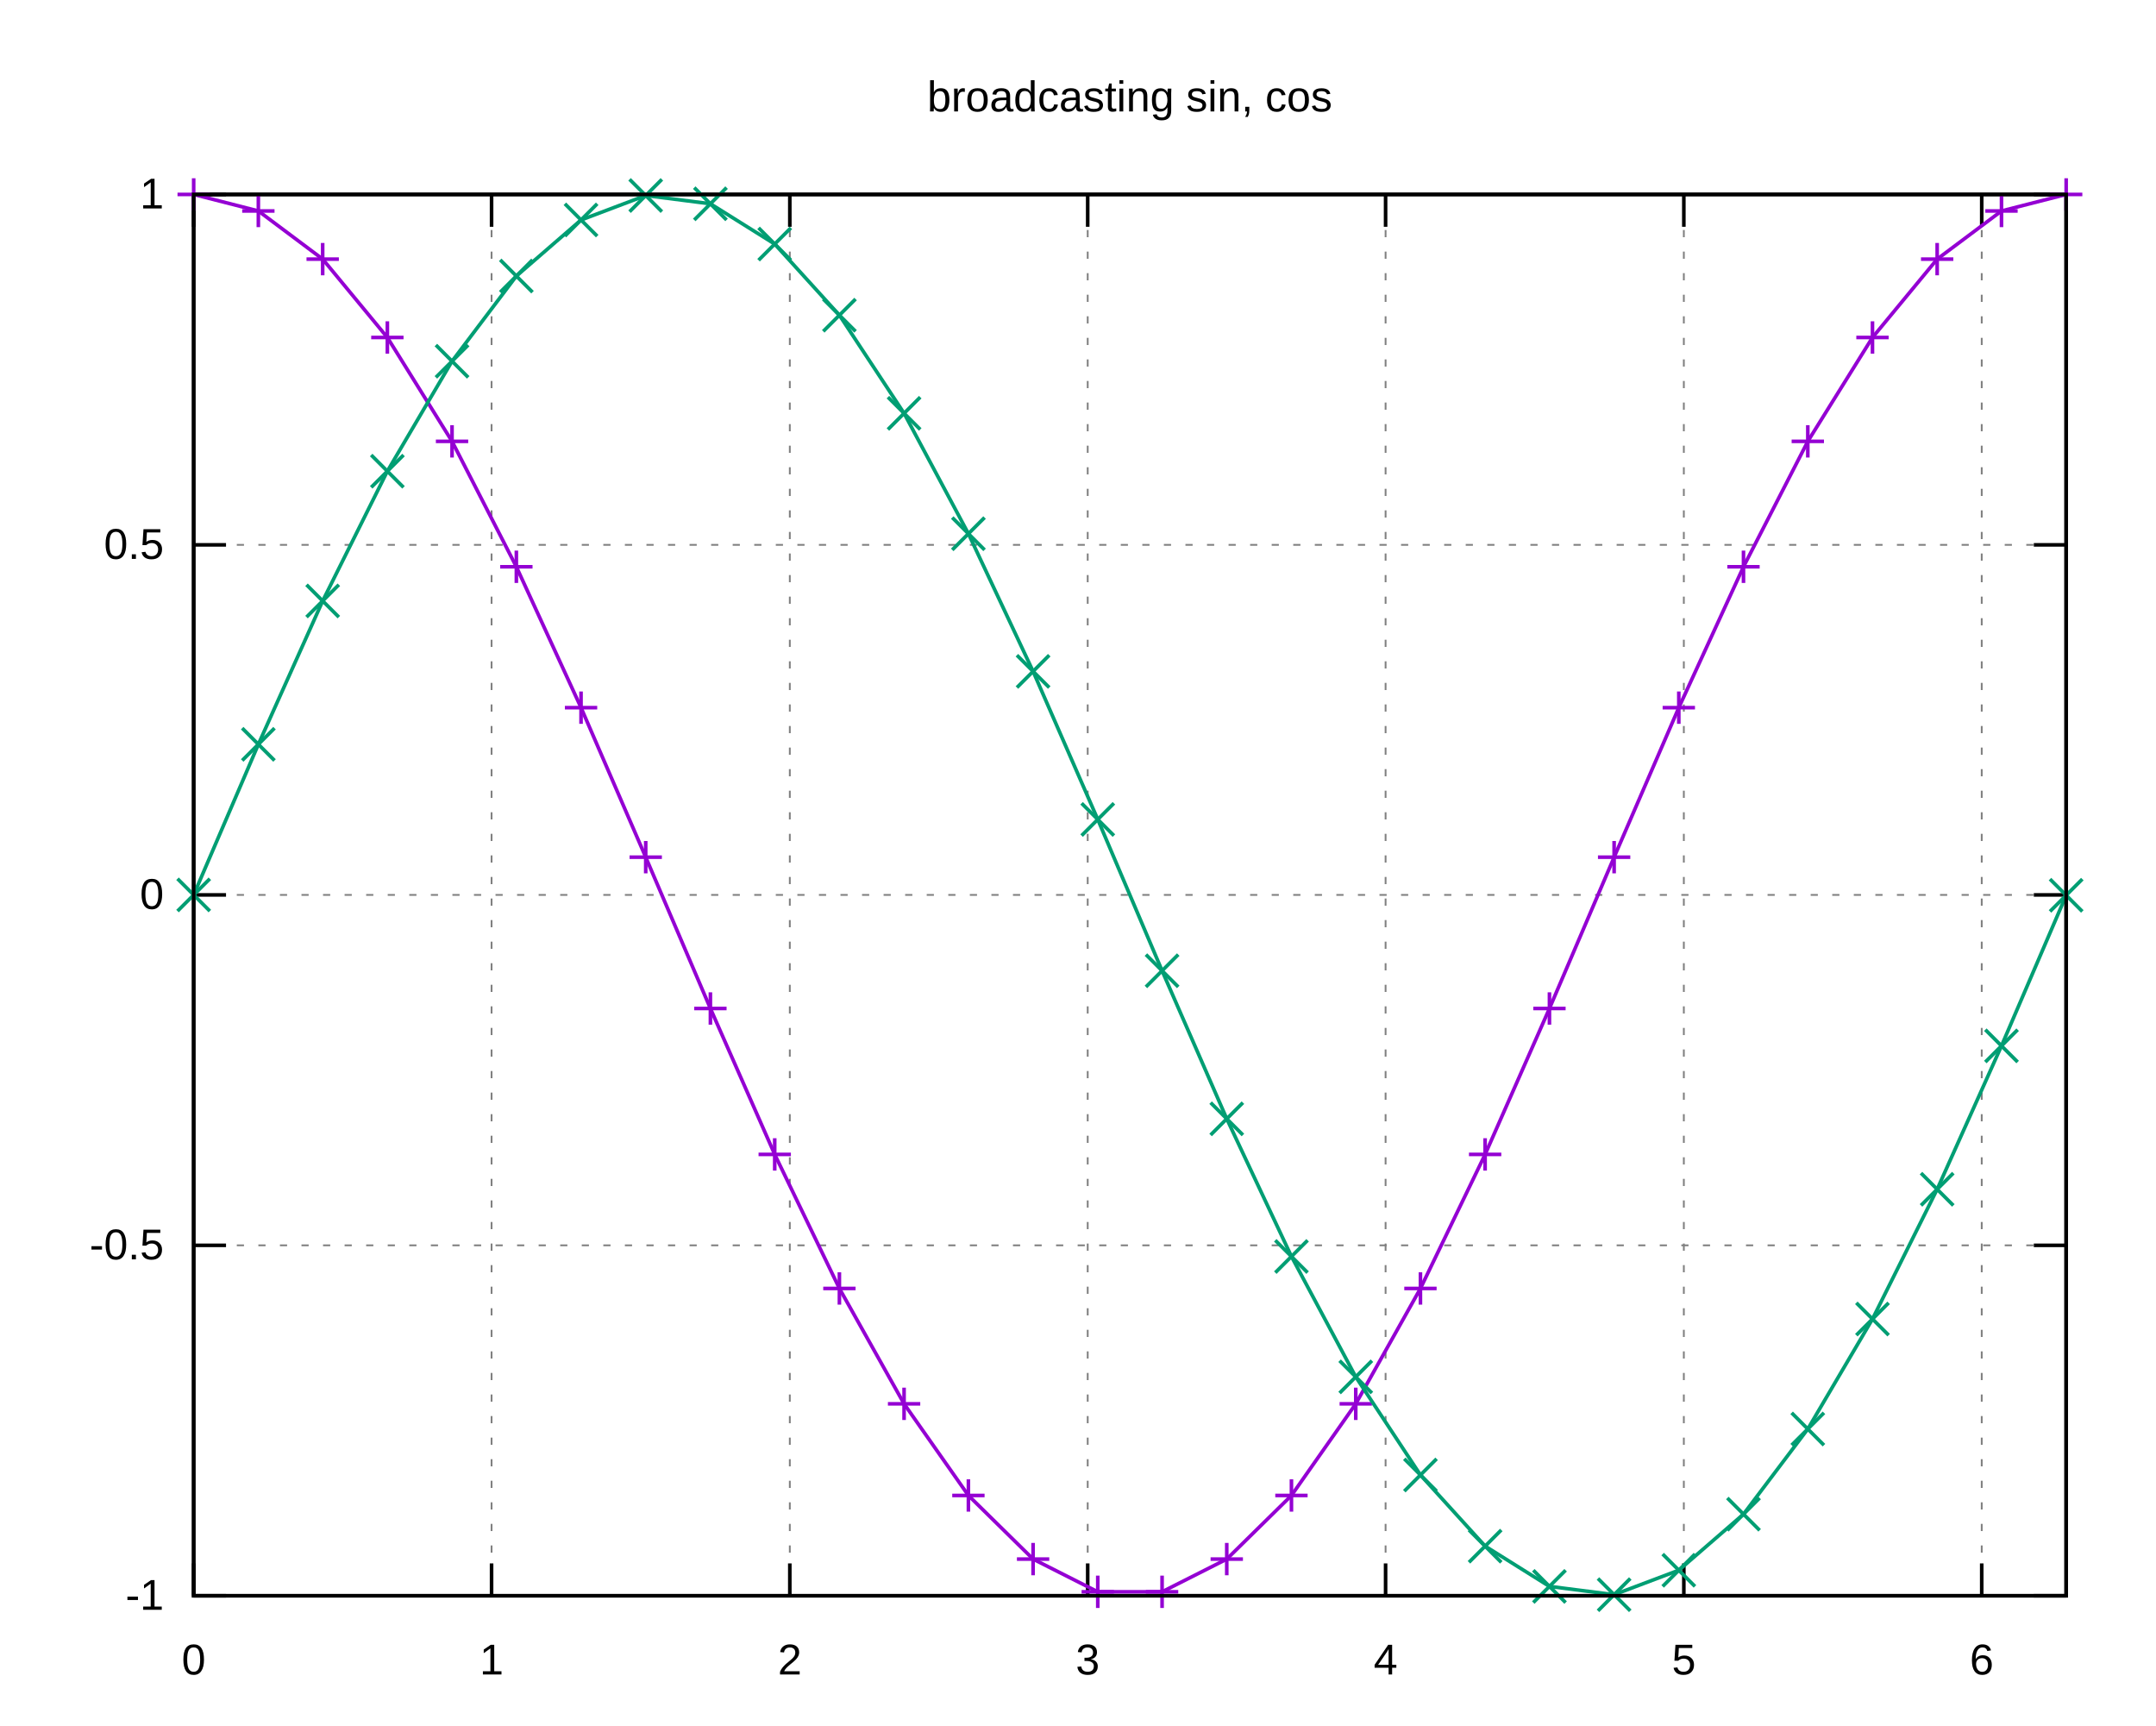
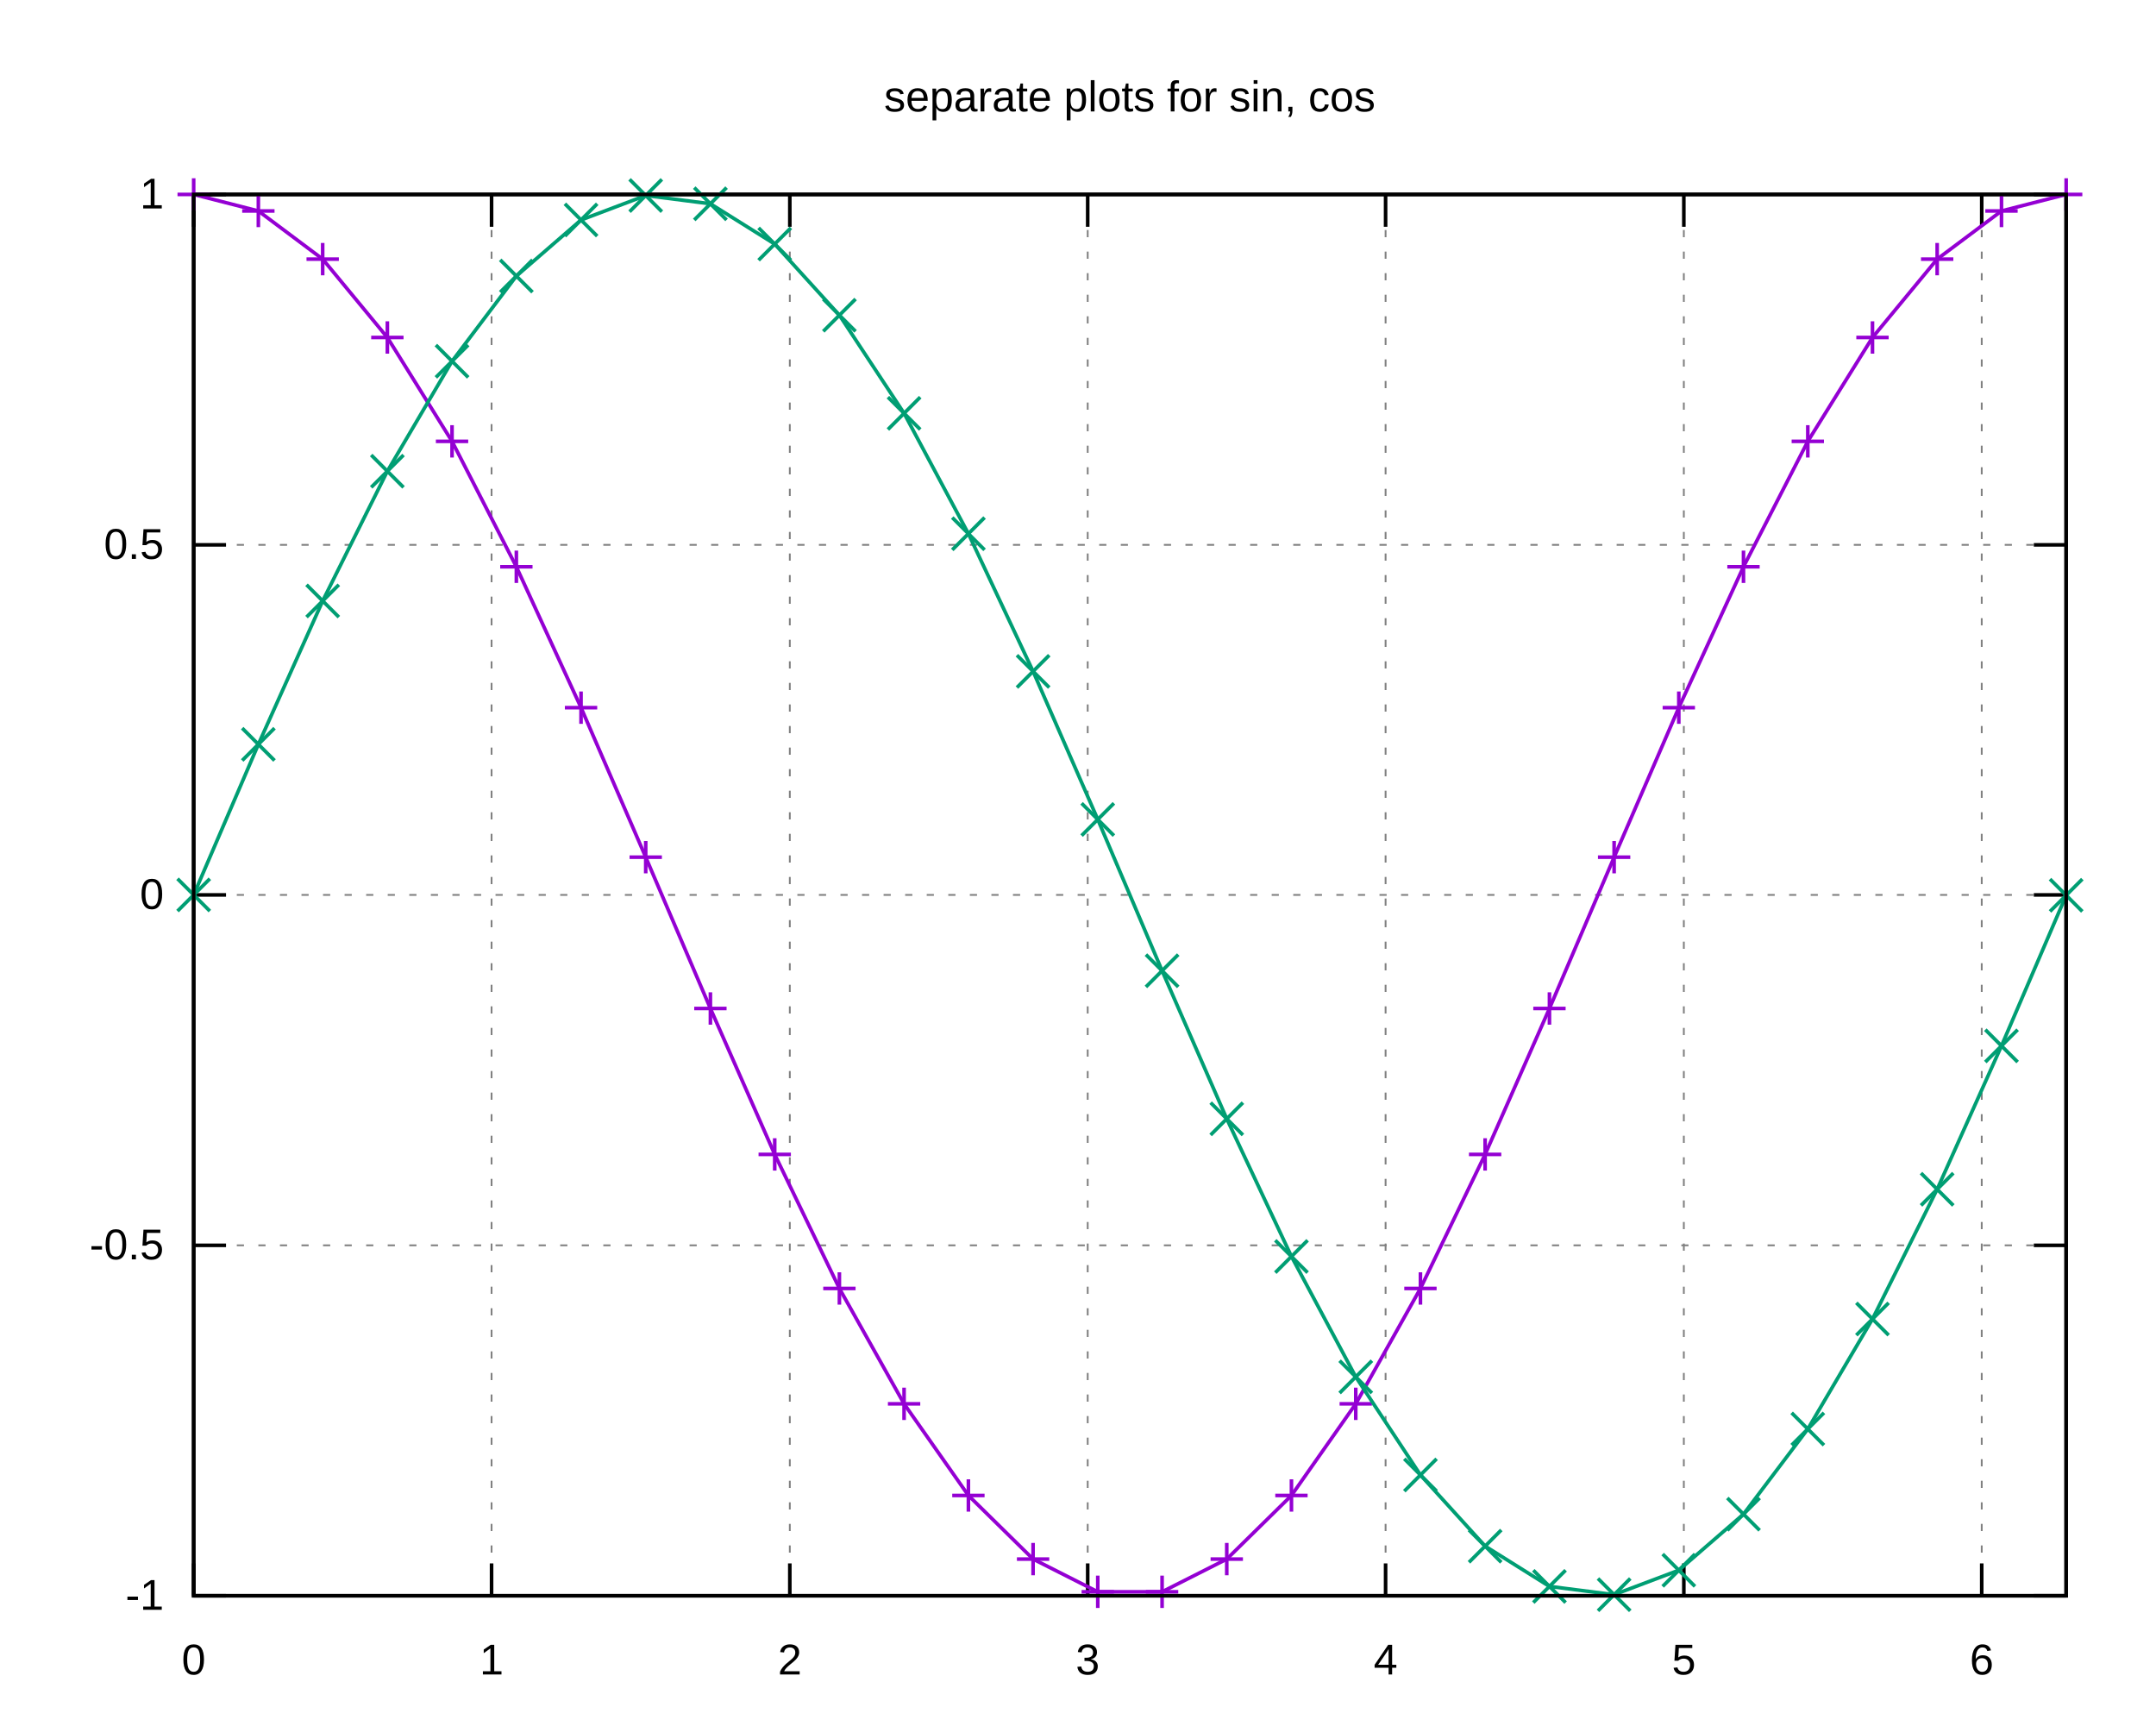
<svg xmlns="http://www.w3.org/2000/svg" xmlns:xlink="http://www.w3.org/1999/xlink" width="600" height="480" viewBox="0 0 600 480">
  <g id="gnuplot_canvas">
    <rect x="0" y="0" width="600" height="480" fill="none" />
    <defs>
      <circle id="gpDot" r="0.5" stroke-width="0.5" stroke="currentColor" />
      <path id="gpPt0" stroke-width="0.222" stroke="currentColor" d="M-1,0 h2 M0,-1 v2" />
      <path id="gpPt1" stroke-width="0.222" stroke="currentColor" d="M-1,-1 L1,1 M1,-1 L-1,1" />
      <path id="gpPt2" stroke-width="0.222" stroke="currentColor" d="M-1,0 L1,0 M0,-1 L0,1 M-1,-1 L1,1 M-1,1 L1,-1" />
      <rect id="gpPt3" stroke-width="0.222" stroke="currentColor" x="-1" y="-1" width="2" height="2" />
      <rect id="gpPt4" stroke-width="0.222" stroke="currentColor" fill="currentColor" x="-1" y="-1" width="2" height="2" />
      <circle id="gpPt5" stroke-width="0.222" stroke="currentColor" cx="0" cy="0" r="1" />
      <use xlink:href="#gpPt5" id="gpPt6" fill="currentColor" stroke="none" />
      <path id="gpPt7" stroke-width="0.222" stroke="currentColor" d="M0,-1.33 L-1.33,0.67 L1.33,0.67 z" />
      <use xlink:href="#gpPt7" id="gpPt8" fill="currentColor" stroke="none" />
      <use xlink:href="#gpPt7" id="gpPt9" stroke="currentColor" transform="rotate(180)" />
      <use xlink:href="#gpPt9" id="gpPt10" fill="currentColor" stroke="none" />
      <use xlink:href="#gpPt3" id="gpPt11" stroke="currentColor" transform="rotate(45)" />
      <use xlink:href="#gpPt11" id="gpPt12" fill="currentColor" stroke="none" />
      <path id="gpPt13" stroke-width="0.222" stroke="currentColor" d="M0,1.330 L1.265,0.411 L0.782,-1.067 L-0.782,-1.076 L-1.265,0.411 z" />
      <use xlink:href="#gpPt13" id="gpPt14" fill="currentColor" stroke="none" />
      <filter id="textbox" filterUnits="objectBoundingBox" x="0" y="0" height="1" width="1">
        <feFlood flood-color="white" flood-opacity="1" result="bgnd" />
        <feComposite in="SourceGraphic" in2="bgnd" operator="atop" />
      </filter>
      <filter id="greybox" filterUnits="objectBoundingBox" x="0" y="0" height="1" width="1">
        <feFlood flood-color="lightgrey" flood-opacity="1" result="grey" />
        <feComposite in="SourceGraphic" in2="grey" operator="atop" />
      </filter>
    </defs>
    <g fill="none" color="white" stroke="black" stroke-width="1.00" stroke-linecap="butt" stroke-linejoin="miter">
</g>
    <g fill="none" color="black" stroke="currentColor" stroke-width="1.00" stroke-linecap="butt" stroke-linejoin="miter">
</g>
    <g fill="none" color="black" stroke="black" stroke-width="0.50" stroke-linecap="butt" stroke-linejoin="miter">
</g>
    <g fill="none" color="gray" stroke="currentColor" stroke-width="0.50" stroke-linecap="butt" stroke-linejoin="miter">
      <path stroke="gray" stroke-dasharray="2,4" class="gridline" d="M53.9,444.0 L575.0,444.0  " />
    </g>
    <g fill="none" color="gray" stroke="gray" stroke-width="1.00" stroke-linecap="butt" stroke-linejoin="miter">
</g>
    <g fill="none" color="black" stroke="currentColor" stroke-width="1.00" stroke-linecap="butt" stroke-linejoin="miter">
      <path stroke="black" d="M53.9,444.0 L62.9,444.0 M575.0,444.0 L566.0,444.0  " />
      <g transform="translate(45.6,447.9)" stroke="none" fill="black" font-family="Arial" font-size="12.00" text-anchor="end">
        <text>-1</text>
      </g>
    </g>
    <g fill="none" color="black" stroke="currentColor" stroke-width="1.00" stroke-linecap="butt" stroke-linejoin="miter">
</g>
    <g fill="none" color="black" stroke="black" stroke-width="0.50" stroke-linecap="butt" stroke-linejoin="miter">
</g>
    <g fill="none" color="gray" stroke="currentColor" stroke-width="0.50" stroke-linecap="butt" stroke-linejoin="miter">
      <path stroke="gray" stroke-dasharray="2,4" class="gridline" d="M53.9,346.5 L575.0,346.5  " />
    </g>
    <g fill="none" color="gray" stroke="gray" stroke-width="1.00" stroke-linecap="butt" stroke-linejoin="miter">
</g>
    <g fill="none" color="black" stroke="currentColor" stroke-width="1.00" stroke-linecap="butt" stroke-linejoin="miter">
      <path stroke="black" d="M53.9,346.5 L62.9,346.5 M575.0,346.5 L566.0,346.5  " />
      <g transform="translate(45.6,350.4)" stroke="none" fill="black" font-family="Arial" font-size="12.00" text-anchor="end">
        <text>-0.5</text>
      </g>
    </g>
    <g fill="none" color="black" stroke="currentColor" stroke-width="1.00" stroke-linecap="butt" stroke-linejoin="miter">
</g>
    <g fill="none" color="black" stroke="black" stroke-width="0.50" stroke-linecap="butt" stroke-linejoin="miter">
</g>
    <g fill="none" color="gray" stroke="currentColor" stroke-width="0.50" stroke-linecap="butt" stroke-linejoin="miter">
      <path stroke="gray" stroke-dasharray="2,4" class="gridline" d="M53.9,249.0 L575.0,249.0  " />
    </g>
    <g fill="none" color="gray" stroke="gray" stroke-width="1.00" stroke-linecap="butt" stroke-linejoin="miter">
</g>
    <g fill="none" color="black" stroke="currentColor" stroke-width="1.00" stroke-linecap="butt" stroke-linejoin="miter">
      <path stroke="black" d="M53.9,249.0 L62.9,249.0 M575.0,249.0 L566.0,249.0  " />
      <g transform="translate(45.6,252.9)" stroke="none" fill="black" font-family="Arial" font-size="12.00" text-anchor="end">
        <text> 0</text>
      </g>
    </g>
    <g fill="none" color="black" stroke="currentColor" stroke-width="1.00" stroke-linecap="butt" stroke-linejoin="miter">
</g>
    <g fill="none" color="black" stroke="black" stroke-width="0.50" stroke-linecap="butt" stroke-linejoin="miter">
</g>
    <g fill="none" color="gray" stroke="currentColor" stroke-width="0.50" stroke-linecap="butt" stroke-linejoin="miter">
      <path stroke="gray" stroke-dasharray="2,4" class="gridline" d="M53.9,151.6 L575.0,151.6  " />
    </g>
    <g fill="none" color="gray" stroke="gray" stroke-width="1.00" stroke-linecap="butt" stroke-linejoin="miter">
</g>
    <g fill="none" color="black" stroke="currentColor" stroke-width="1.00" stroke-linecap="butt" stroke-linejoin="miter">
      <path stroke="black" d="M53.9,151.6 L62.9,151.6 M575.0,151.6 L566.0,151.6  " />
      <g transform="translate(45.6,155.5)" stroke="none" fill="black" font-family="Arial" font-size="12.00" text-anchor="end">
        <text> 0.5</text>
      </g>
    </g>
    <g fill="none" color="black" stroke="currentColor" stroke-width="1.00" stroke-linecap="butt" stroke-linejoin="miter">
</g>
    <g fill="none" color="black" stroke="black" stroke-width="0.50" stroke-linecap="butt" stroke-linejoin="miter">
</g>
    <g fill="none" color="gray" stroke="currentColor" stroke-width="0.50" stroke-linecap="butt" stroke-linejoin="miter">
      <path stroke="gray" stroke-dasharray="2,4" class="gridline" d="M53.9,54.1 L575.0,54.1  " />
    </g>
    <g fill="none" color="gray" stroke="gray" stroke-width="1.00" stroke-linecap="butt" stroke-linejoin="miter">
</g>
    <g fill="none" color="black" stroke="currentColor" stroke-width="1.00" stroke-linecap="butt" stroke-linejoin="miter">
      <path stroke="black" d="M53.9,54.1 L62.9,54.1 M575.0,54.1 L566.0,54.1  " />
      <g transform="translate(45.6,58.0)" stroke="none" fill="black" font-family="Arial" font-size="12.00" text-anchor="end">
        <text> 1</text>
      </g>
    </g>
    <g fill="none" color="black" stroke="currentColor" stroke-width="1.00" stroke-linecap="butt" stroke-linejoin="miter">
</g>
    <g fill="none" color="black" stroke="black" stroke-width="0.50" stroke-linecap="butt" stroke-linejoin="miter">
</g>
    <g fill="none" color="gray" stroke="currentColor" stroke-width="0.50" stroke-linecap="butt" stroke-linejoin="miter">
      <path stroke="gray" stroke-dasharray="2,4" class="gridline" d="M53.9,444.0 L53.9,54.1  " />
    </g>
    <g fill="none" color="gray" stroke="gray" stroke-width="1.00" stroke-linecap="butt" stroke-linejoin="miter">
</g>
    <g fill="none" color="black" stroke="currentColor" stroke-width="1.00" stroke-linecap="butt" stroke-linejoin="miter">
      <path stroke="black" d="M53.9,444.0 L53.9,435.0 M53.9,54.1 L53.9,63.1  " />
      <g transform="translate(53.9,465.9)" stroke="none" fill="black" font-family="Arial" font-size="12.00" text-anchor="middle">
        <text> 0</text>
      </g>
    </g>
    <g fill="none" color="black" stroke="currentColor" stroke-width="1.00" stroke-linecap="butt" stroke-linejoin="miter">
</g>
    <g fill="none" color="black" stroke="black" stroke-width="0.50" stroke-linecap="butt" stroke-linejoin="miter">
</g>
    <g fill="none" color="gray" stroke="currentColor" stroke-width="0.50" stroke-linecap="butt" stroke-linejoin="miter">
      <path stroke="gray" stroke-dasharray="2,4" class="gridline" d="M136.8,444.0 L136.8,54.1  " />
    </g>
    <g fill="none" color="gray" stroke="gray" stroke-width="1.00" stroke-linecap="butt" stroke-linejoin="miter">
</g>
    <g fill="none" color="black" stroke="currentColor" stroke-width="1.00" stroke-linecap="butt" stroke-linejoin="miter">
      <path stroke="black" d="M136.8,444.0 L136.8,435.0 M136.8,54.1 L136.8,63.1  " />
      <g transform="translate(136.8,465.9)" stroke="none" fill="black" font-family="Arial" font-size="12.00" text-anchor="middle">
        <text> 1</text>
      </g>
    </g>
    <g fill="none" color="black" stroke="currentColor" stroke-width="1.00" stroke-linecap="butt" stroke-linejoin="miter">
</g>
    <g fill="none" color="black" stroke="black" stroke-width="0.50" stroke-linecap="butt" stroke-linejoin="miter">
</g>
    <g fill="none" color="gray" stroke="currentColor" stroke-width="0.50" stroke-linecap="butt" stroke-linejoin="miter">
      <path stroke="gray" stroke-dasharray="2,4" class="gridline" d="M219.8,444.0 L219.8,54.1  " />
    </g>
    <g fill="none" color="gray" stroke="gray" stroke-width="1.00" stroke-linecap="butt" stroke-linejoin="miter">
</g>
    <g fill="none" color="black" stroke="currentColor" stroke-width="1.00" stroke-linecap="butt" stroke-linejoin="miter">
      <path stroke="black" d="M219.8,444.0 L219.8,435.0 M219.8,54.1 L219.8,63.1  " />
      <g transform="translate(219.8,465.9)" stroke="none" fill="black" font-family="Arial" font-size="12.00" text-anchor="middle">
        <text> 2</text>
      </g>
    </g>
    <g fill="none" color="black" stroke="currentColor" stroke-width="1.00" stroke-linecap="butt" stroke-linejoin="miter">
</g>
    <g fill="none" color="black" stroke="black" stroke-width="0.50" stroke-linecap="butt" stroke-linejoin="miter">
</g>
    <g fill="none" color="gray" stroke="currentColor" stroke-width="0.50" stroke-linecap="butt" stroke-linejoin="miter">
      <path stroke="gray" stroke-dasharray="2,4" class="gridline" d="M302.7,444.0 L302.7,54.1  " />
    </g>
    <g fill="none" color="gray" stroke="gray" stroke-width="1.00" stroke-linecap="butt" stroke-linejoin="miter">
</g>
    <g fill="none" color="black" stroke="currentColor" stroke-width="1.00" stroke-linecap="butt" stroke-linejoin="miter">
      <path stroke="black" d="M302.7,444.0 L302.7,435.0 M302.7,54.1 L302.7,63.1  " />
      <g transform="translate(302.7,465.9)" stroke="none" fill="black" font-family="Arial" font-size="12.00" text-anchor="middle">
        <text> 3</text>
      </g>
    </g>
    <g fill="none" color="black" stroke="currentColor" stroke-width="1.00" stroke-linecap="butt" stroke-linejoin="miter">
</g>
    <g fill="none" color="black" stroke="black" stroke-width="0.50" stroke-linecap="butt" stroke-linejoin="miter">
</g>
    <g fill="none" color="gray" stroke="currentColor" stroke-width="0.50" stroke-linecap="butt" stroke-linejoin="miter">
      <path stroke="gray" stroke-dasharray="2,4" class="gridline" d="M385.6,444.0 L385.6,54.1  " />
    </g>
    <g fill="none" color="gray" stroke="gray" stroke-width="1.00" stroke-linecap="butt" stroke-linejoin="miter">
</g>
    <g fill="none" color="black" stroke="currentColor" stroke-width="1.00" stroke-linecap="butt" stroke-linejoin="miter">
      <path stroke="black" d="M385.6,444.0 L385.6,435.0 M385.6,54.1 L385.6,63.1  " />
      <g transform="translate(385.6,465.9)" stroke="none" fill="black" font-family="Arial" font-size="12.00" text-anchor="middle">
        <text> 4</text>
      </g>
    </g>
    <g fill="none" color="black" stroke="currentColor" stroke-width="1.00" stroke-linecap="butt" stroke-linejoin="miter">
</g>
    <g fill="none" color="black" stroke="black" stroke-width="0.50" stroke-linecap="butt" stroke-linejoin="miter">
</g>
    <g fill="none" color="gray" stroke="currentColor" stroke-width="0.50" stroke-linecap="butt" stroke-linejoin="miter">
      <path stroke="gray" stroke-dasharray="2,4" class="gridline" d="M468.6,444.0 L468.6,54.1  " />
    </g>
    <g fill="none" color="gray" stroke="gray" stroke-width="1.00" stroke-linecap="butt" stroke-linejoin="miter">
</g>
    <g fill="none" color="black" stroke="currentColor" stroke-width="1.00" stroke-linecap="butt" stroke-linejoin="miter">
      <path stroke="black" d="M468.6,444.0 L468.6,435.0 M468.6,54.1 L468.6,63.1  " />
      <g transform="translate(468.6,465.9)" stroke="none" fill="black" font-family="Arial" font-size="12.00" text-anchor="middle">
        <text> 5</text>
      </g>
    </g>
    <g fill="none" color="black" stroke="currentColor" stroke-width="1.00" stroke-linecap="butt" stroke-linejoin="miter">
</g>
    <g fill="none" color="black" stroke="black" stroke-width="0.50" stroke-linecap="butt" stroke-linejoin="miter">
</g>
    <g fill="none" color="gray" stroke="currentColor" stroke-width="0.50" stroke-linecap="butt" stroke-linejoin="miter">
      <path stroke="gray" stroke-dasharray="2,4" class="gridline" d="M551.5,444.0 L551.5,63.1 L551.5,54.1  " />
    </g>
    <g fill="none" color="gray" stroke="gray" stroke-width="1.00" stroke-linecap="butt" stroke-linejoin="miter">
</g>
    <g fill="none" color="black" stroke="currentColor" stroke-width="1.00" stroke-linecap="butt" stroke-linejoin="miter">
      <path stroke="black" d="M551.5,444.0 L551.5,435.0 M551.5,54.1 L551.5,63.1  " />
      <g transform="translate(551.5,465.9)" stroke="none" fill="black" font-family="Arial" font-size="12.00" text-anchor="middle">
        <text> 6</text>
      </g>
    </g>
    <g fill="none" color="black" stroke="currentColor" stroke-width="1.00" stroke-linecap="butt" stroke-linejoin="miter">
</g>
    <g fill="none" color="black" stroke="currentColor" stroke-width="1.00" stroke-linecap="butt" stroke-linejoin="miter">
      <path stroke="black" d="M53.9,54.1 L53.9,444.0 L575.0,444.0 L575.0,54.1 L53.9,54.1 Z  " />
    </g>
    <g fill="none" color="black" stroke="currentColor" stroke-width="1.00" stroke-linecap="butt" stroke-linejoin="miter">
      <g transform="translate(314.4,31.0)" stroke="none" fill="black" font-family="Arial" font-size="12.00" text-anchor="middle">
-         <text>broadcasting sin, cos</text>
+         <text>separate plots for sin, cos</text>
      </g>
    </g>
    <g id="gnuplot_plot_1">
      <g fill="none" color="black" stroke="currentColor" stroke-width="1.00" stroke-linecap="butt" stroke-linejoin="miter">
        <path stroke="rgb(148,   0, 211)" d="M53.9,54.1 L71.9,58.7 L89.8,72.1 L107.8,93.9 L125.8,122.8 L143.7,157.7 L161.7,196.9 L179.7,238.5   L197.7,280.6 L215.6,321.2 L233.6,358.5 L251.6,390.6 L269.5,416.1 L287.5,433.8 L305.5,442.9 L323.4,442.9   L341.4,433.8 L359.4,416.1 L377.3,390.6 L395.3,358.5 L413.3,321.2 L431.2,280.6 L449.2,238.5 L467.2,196.9   L485.2,157.7 L503.1,122.8 L521.1,93.9 L539.1,72.1 L557.0,58.7 L575.0,54.1  " />
        <use xlink:href="#gpPt0" transform="translate(53.9,54.1) scale(4.50)" color="rgb(148,   0, 211)" />
        <use xlink:href="#gpPt0" transform="translate(71.9,58.7) scale(4.50)" color="rgb(148,   0, 211)" />
        <use xlink:href="#gpPt0" transform="translate(89.8,72.1) scale(4.50)" color="rgb(148,   0, 211)" />
        <use xlink:href="#gpPt0" transform="translate(107.8,93.9) scale(4.50)" color="rgb(148,   0, 211)" />
        <use xlink:href="#gpPt0" transform="translate(125.8,122.8) scale(4.50)" color="rgb(148,   0, 211)" />
        <use xlink:href="#gpPt0" transform="translate(143.7,157.7) scale(4.50)" color="rgb(148,   0, 211)" />
        <use xlink:href="#gpPt0" transform="translate(161.7,196.9) scale(4.50)" color="rgb(148,   0, 211)" />
        <use xlink:href="#gpPt0" transform="translate(179.7,238.5) scale(4.50)" color="rgb(148,   0, 211)" />
        <use xlink:href="#gpPt0" transform="translate(197.7,280.6) scale(4.50)" color="rgb(148,   0, 211)" />
        <use xlink:href="#gpPt0" transform="translate(215.6,321.2) scale(4.50)" color="rgb(148,   0, 211)" />
        <use xlink:href="#gpPt0" transform="translate(233.6,358.5) scale(4.50)" color="rgb(148,   0, 211)" />
        <use xlink:href="#gpPt0" transform="translate(251.6,390.6) scale(4.50)" color="rgb(148,   0, 211)" />
        <use xlink:href="#gpPt0" transform="translate(269.5,416.1) scale(4.50)" color="rgb(148,   0, 211)" />
        <use xlink:href="#gpPt0" transform="translate(287.5,433.8) scale(4.50)" color="rgb(148,   0, 211)" />
        <use xlink:href="#gpPt0" transform="translate(305.5,442.9) scale(4.50)" color="rgb(148,   0, 211)" />
        <use xlink:href="#gpPt0" transform="translate(323.4,442.9) scale(4.50)" color="rgb(148,   0, 211)" />
        <use xlink:href="#gpPt0" transform="translate(341.4,433.8) scale(4.50)" color="rgb(148,   0, 211)" />
        <use xlink:href="#gpPt0" transform="translate(359.4,416.1) scale(4.50)" color="rgb(148,   0, 211)" />
        <use xlink:href="#gpPt0" transform="translate(377.3,390.6) scale(4.50)" color="rgb(148,   0, 211)" />
        <use xlink:href="#gpPt0" transform="translate(395.3,358.5) scale(4.50)" color="rgb(148,   0, 211)" />
        <use xlink:href="#gpPt0" transform="translate(413.3,321.2) scale(4.50)" color="rgb(148,   0, 211)" />
        <use xlink:href="#gpPt0" transform="translate(431.2,280.6) scale(4.50)" color="rgb(148,   0, 211)" />
        <use xlink:href="#gpPt0" transform="translate(449.2,238.5) scale(4.50)" color="rgb(148,   0, 211)" />
        <use xlink:href="#gpPt0" transform="translate(467.2,196.9) scale(4.50)" color="rgb(148,   0, 211)" />
        <use xlink:href="#gpPt0" transform="translate(485.2,157.7) scale(4.50)" color="rgb(148,   0, 211)" />
        <use xlink:href="#gpPt0" transform="translate(503.1,122.8) scale(4.50)" color="rgb(148,   0, 211)" />
        <use xlink:href="#gpPt0" transform="translate(521.1,93.9) scale(4.50)" color="rgb(148,   0, 211)" />
        <use xlink:href="#gpPt0" transform="translate(539.1,72.1) scale(4.50)" color="rgb(148,   0, 211)" />
        <use xlink:href="#gpPt0" transform="translate(557.0,58.7) scale(4.50)" color="rgb(148,   0, 211)" />
        <use xlink:href="#gpPt0" transform="translate(575.0,54.1) scale(4.50)" color="rgb(148,   0, 211)" />
      </g>
    </g>
    <g id="gnuplot_plot_2">
      <g fill="none" color="black" stroke="currentColor" stroke-width="1.00" stroke-linecap="butt" stroke-linejoin="miter">
        <path stroke="rgb(  0, 158, 115)" d="M53.9,249.0 L71.9,207.1 L89.8,167.2 L107.8,131.1 L125.8,100.5 L143.7,76.8 L161.7,61.2 L179.7,54.4   L197.7,56.7 L215.6,67.9 L233.6,87.7 L251.6,115.0 L269.5,148.5 L287.5,186.8 L305.5,228.0 L323.4,270.1   L341.4,311.3 L359.4,349.6 L377.3,383.1 L395.3,410.4 L413.3,430.2 L431.2,441.4 L449.2,443.7 L467.2,436.9   L485.2,421.3 L503.1,397.6 L521.1,367.0 L539.1,330.9 L557.0,291.0 L575.0,249.1  " />
        <use xlink:href="#gpPt1" transform="translate(53.9,249.0) scale(4.50)" color="rgb(  0, 158, 115)" />
        <use xlink:href="#gpPt1" transform="translate(71.9,207.1) scale(4.50)" color="rgb(  0, 158, 115)" />
        <use xlink:href="#gpPt1" transform="translate(89.8,167.2) scale(4.50)" color="rgb(  0, 158, 115)" />
        <use xlink:href="#gpPt1" transform="translate(107.8,131.1) scale(4.50)" color="rgb(  0, 158, 115)" />
        <use xlink:href="#gpPt1" transform="translate(125.8,100.5) scale(4.50)" color="rgb(  0, 158, 115)" />
        <use xlink:href="#gpPt1" transform="translate(143.7,76.8) scale(4.50)" color="rgb(  0, 158, 115)" />
        <use xlink:href="#gpPt1" transform="translate(161.7,61.2) scale(4.50)" color="rgb(  0, 158, 115)" />
        <use xlink:href="#gpPt1" transform="translate(179.7,54.4) scale(4.50)" color="rgb(  0, 158, 115)" />
        <use xlink:href="#gpPt1" transform="translate(197.7,56.7) scale(4.50)" color="rgb(  0, 158, 115)" />
        <use xlink:href="#gpPt1" transform="translate(215.6,67.9) scale(4.50)" color="rgb(  0, 158, 115)" />
        <use xlink:href="#gpPt1" transform="translate(233.6,87.7) scale(4.50)" color="rgb(  0, 158, 115)" />
        <use xlink:href="#gpPt1" transform="translate(251.6,115.0) scale(4.50)" color="rgb(  0, 158, 115)" />
        <use xlink:href="#gpPt1" transform="translate(269.5,148.5) scale(4.50)" color="rgb(  0, 158, 115)" />
        <use xlink:href="#gpPt1" transform="translate(287.5,186.8) scale(4.50)" color="rgb(  0, 158, 115)" />
        <use xlink:href="#gpPt1" transform="translate(305.5,228.0) scale(4.50)" color="rgb(  0, 158, 115)" />
        <use xlink:href="#gpPt1" transform="translate(323.4,270.1) scale(4.50)" color="rgb(  0, 158, 115)" />
        <use xlink:href="#gpPt1" transform="translate(341.4,311.3) scale(4.50)" color="rgb(  0, 158, 115)" />
        <use xlink:href="#gpPt1" transform="translate(359.4,349.6) scale(4.50)" color="rgb(  0, 158, 115)" />
        <use xlink:href="#gpPt1" transform="translate(377.3,383.1) scale(4.50)" color="rgb(  0, 158, 115)" />
        <use xlink:href="#gpPt1" transform="translate(395.3,410.4) scale(4.50)" color="rgb(  0, 158, 115)" />
        <use xlink:href="#gpPt1" transform="translate(413.3,430.2) scale(4.50)" color="rgb(  0, 158, 115)" />
        <use xlink:href="#gpPt1" transform="translate(431.2,441.4) scale(4.50)" color="rgb(  0, 158, 115)" />
        <use xlink:href="#gpPt1" transform="translate(449.2,443.7) scale(4.50)" color="rgb(  0, 158, 115)" />
        <use xlink:href="#gpPt1" transform="translate(467.2,436.9) scale(4.50)" color="rgb(  0, 158, 115)" />
        <use xlink:href="#gpPt1" transform="translate(485.2,421.3) scale(4.50)" color="rgb(  0, 158, 115)" />
        <use xlink:href="#gpPt1" transform="translate(503.1,397.6) scale(4.50)" color="rgb(  0, 158, 115)" />
        <use xlink:href="#gpPt1" transform="translate(521.1,367.0) scale(4.50)" color="rgb(  0, 158, 115)" />
        <use xlink:href="#gpPt1" transform="translate(539.1,330.9) scale(4.50)" color="rgb(  0, 158, 115)" />
        <use xlink:href="#gpPt1" transform="translate(557.0,291.0) scale(4.50)" color="rgb(  0, 158, 115)" />
        <use xlink:href="#gpPt1" transform="translate(575.0,249.1) scale(4.50)" color="rgb(  0, 158, 115)" />
      </g>
    </g>
    <g fill="none" color="white" stroke="rgb(  0, 158, 115)" stroke-width="2.00" stroke-linecap="butt" stroke-linejoin="miter">
</g>
    <g fill="none" color="black" stroke="currentColor" stroke-width="2.00" stroke-linecap="butt" stroke-linejoin="miter">
</g>
    <g fill="none" color="black" stroke="black" stroke-width="1.00" stroke-linecap="butt" stroke-linejoin="miter">
</g>
    <g fill="none" color="black" stroke="currentColor" stroke-width="1.00" stroke-linecap="butt" stroke-linejoin="miter">
      <path stroke="black" d="M53.9,54.1 L53.9,444.0 L575.0,444.0 L575.0,54.1 L53.9,54.1 Z  " />
    </g>
    <g fill="none" color="black" stroke="currentColor" stroke-width="1.00" stroke-linecap="butt" stroke-linejoin="miter">
</g>
  </g>
</svg>
